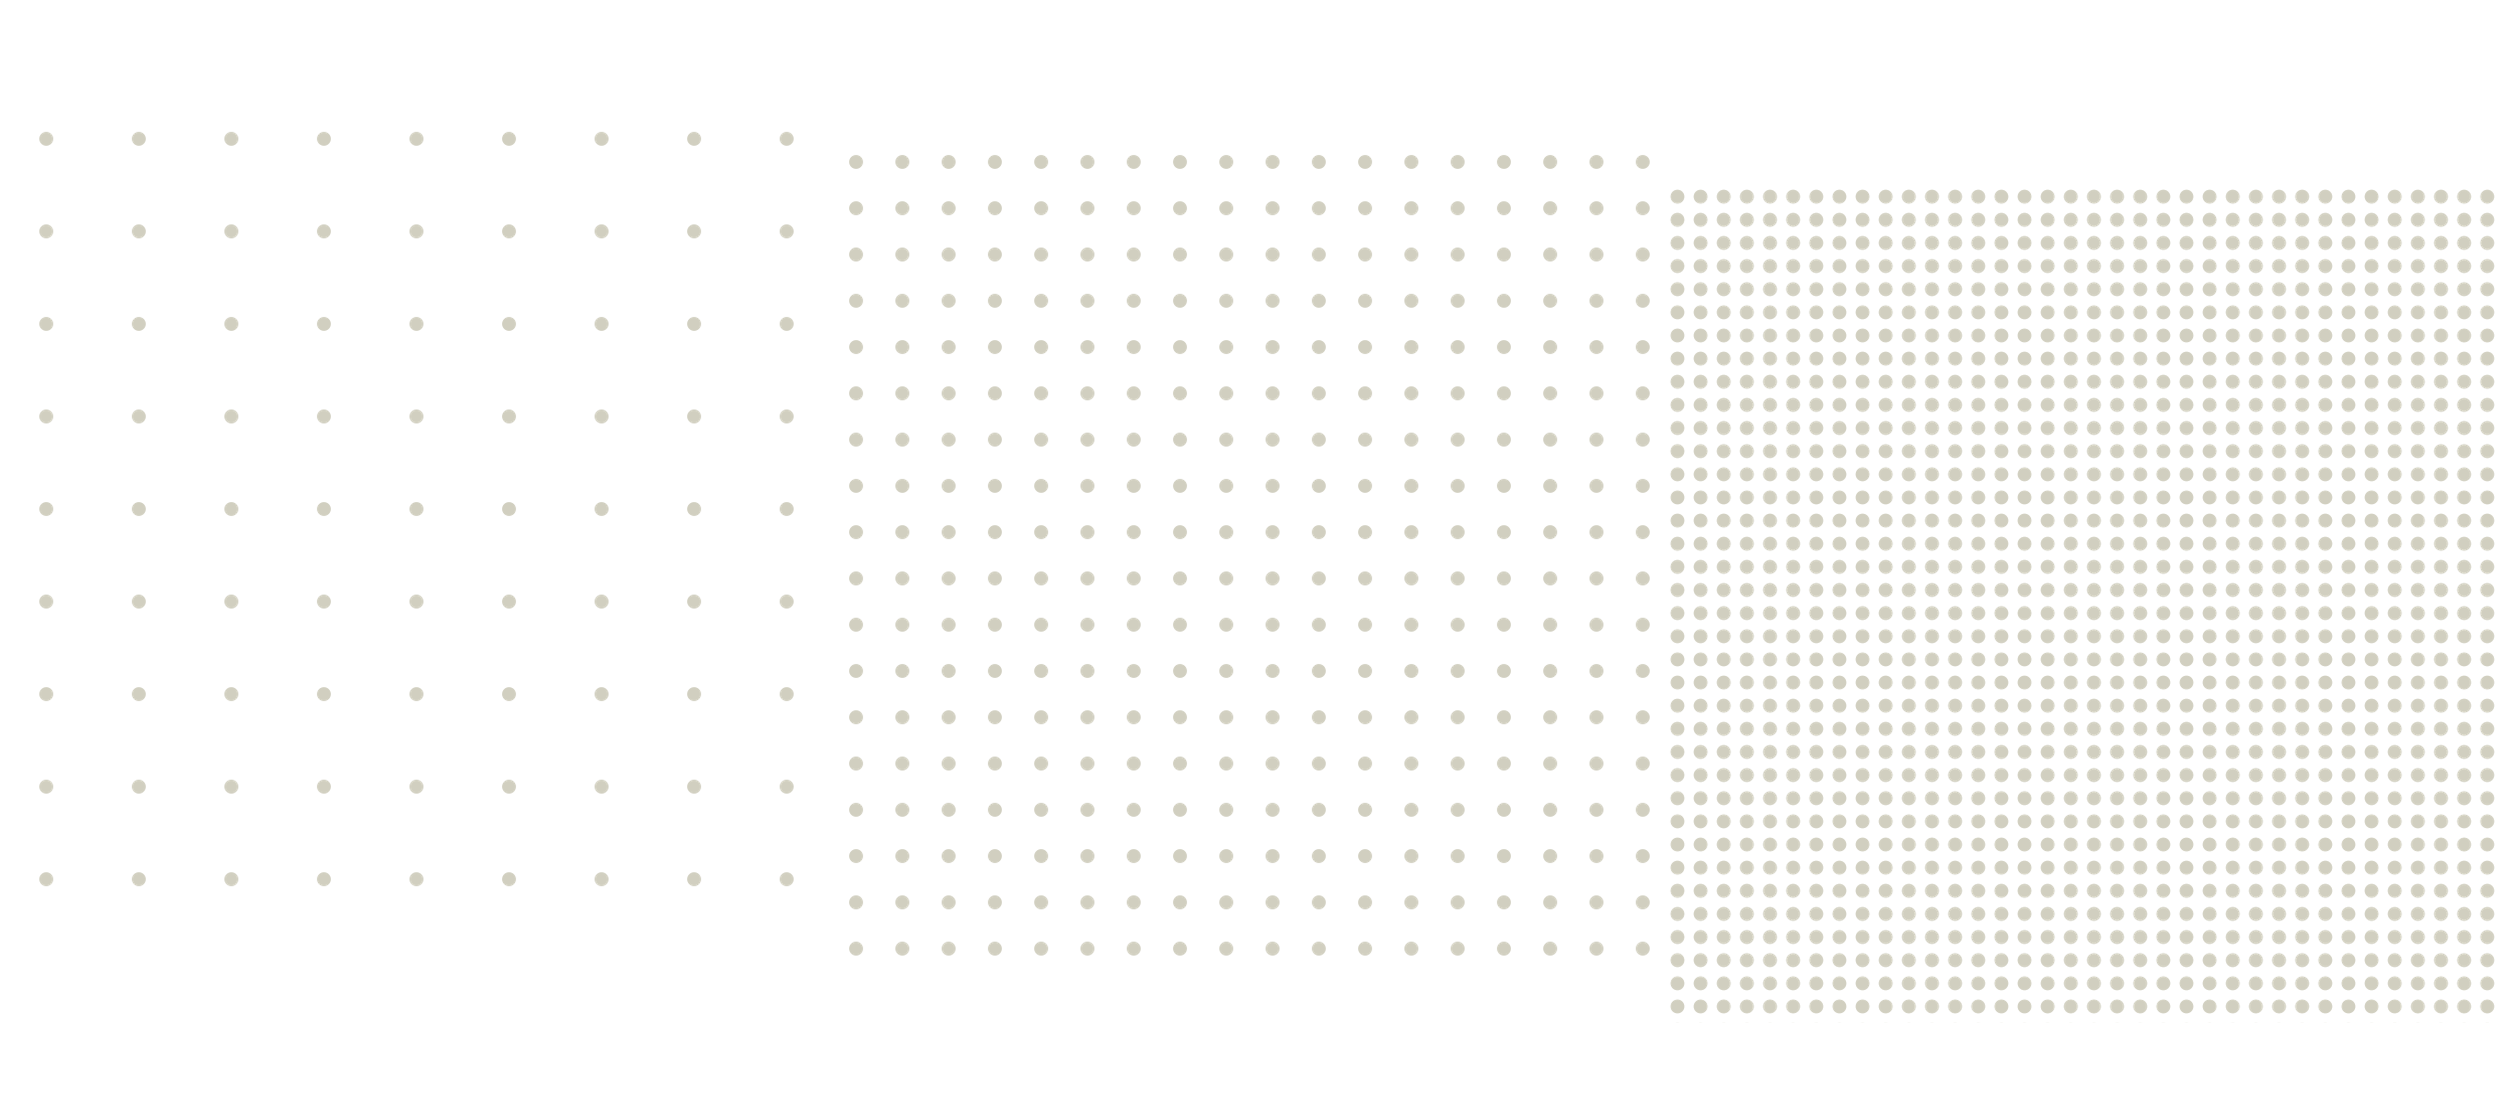
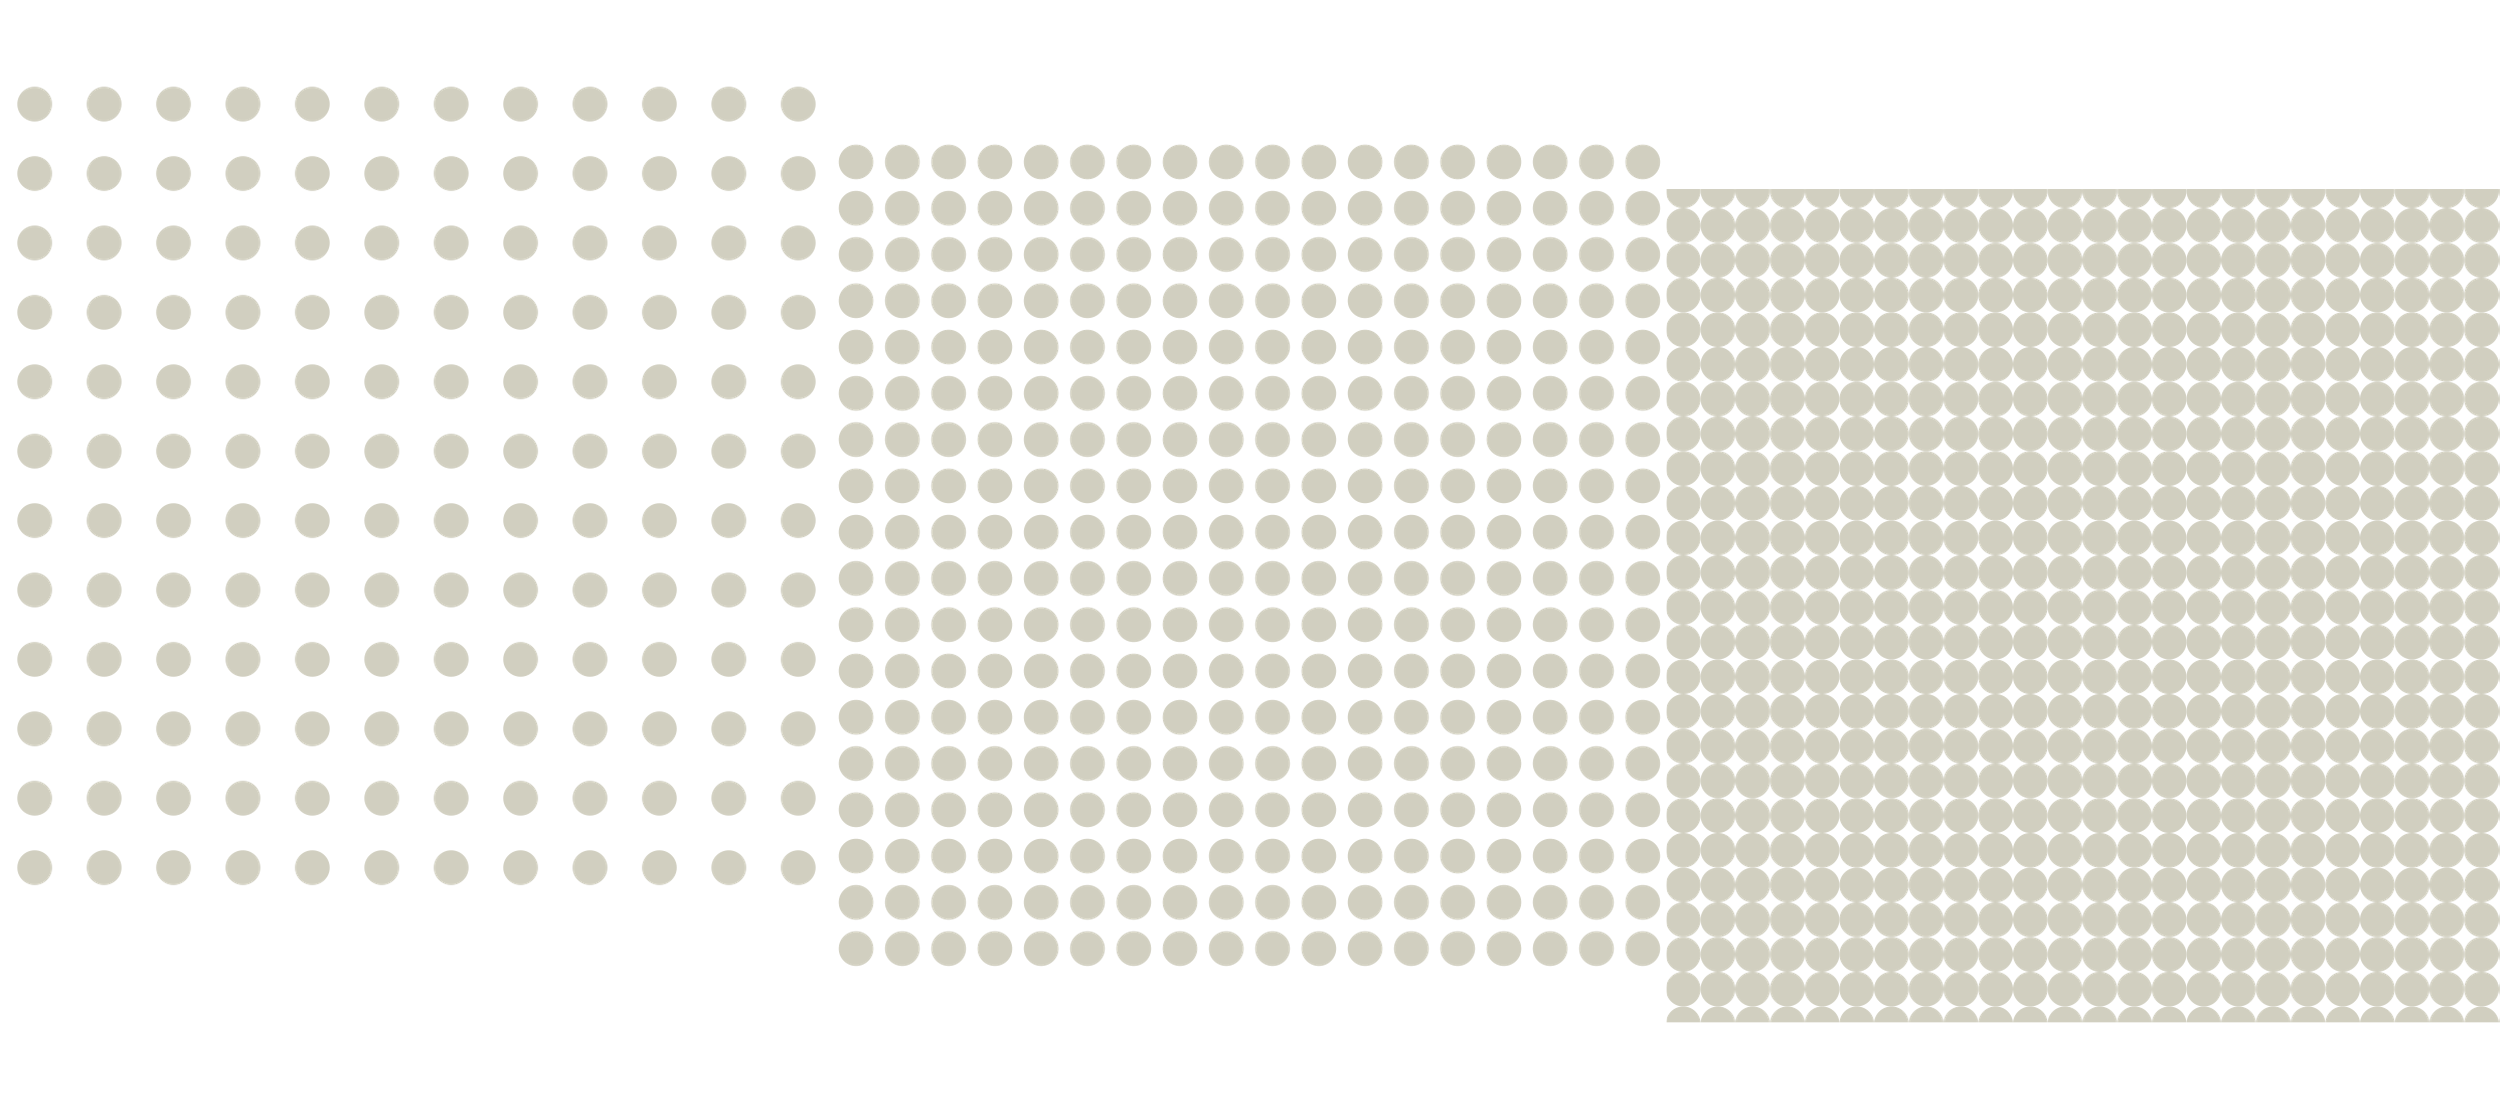
<svg xmlns="http://www.w3.org/2000/svg" viewBox="0 0 216.1 96.71" style="color: #D1CFC0;">
  <defs>
-     <pattern id="pattern-light" patternUnits="userSpaceOnUse" width="8" height="8">
-       <circle cx="4" cy="4" r="0.6" fill="currentColor" />
+     <pattern id="pattern-light" patternUnits="userSpaceOnUse" width="12" height="12">
+       <circle cx="3" cy="3" r="1.5" fill="currentColor" />
+       <circle cx="9" cy="3" r="1.5" fill="currentColor" />
+       <circle cx="3" cy="9" r="1.5" fill="currentColor" />
+       <circle cx="9" cy="9" r="1.5" fill="currentColor" />
    </pattern>
-     <pattern id="pattern-medium" patternUnits="userSpaceOnUse" width="8" height="8">
-       <circle cx="2" cy="2" r="0.6" fill="currentColor" />
-       <circle cx="6" cy="2" r="0.6" fill="currentColor" />
-       <circle cx="2" cy="6" r="0.6" fill="currentColor" />
-       <circle cx="6" cy="6" r="0.6" fill="currentColor" />
+     <pattern id="pattern-medium" patternUnits="userSpaceOnUse" width="12" height="12">
+       <circle cx="2" cy="2" r="1.5" fill="currentColor" />
+       <circle cx="6" cy="2" r="1.5" fill="currentColor" />
+       <circle cx="10" cy="2" r="1.5" fill="currentColor" />
+       <circle cx="2" cy="6" r="1.5" fill="currentColor" />
+       <circle cx="6" cy="6" r="1.5" fill="currentColor" />
+       <circle cx="10" cy="6" r="1.5" fill="currentColor" />
+       <circle cx="2" cy="10" r="1.5" fill="currentColor" />
+       <circle cx="6" cy="10" r="1.5" fill="currentColor" />
+       <circle cx="10" cy="10" r="1.5" fill="currentColor" />
    </pattern>
-     <pattern id="pattern-dark" patternUnits="userSpaceOnUse" width="8" height="8">
-       <circle cx="1" cy="1" r="0.6" fill="currentColor" />
-       <circle cx="3" cy="1" r="0.6" fill="currentColor" />
-       <circle cx="5" cy="1" r="0.6" fill="currentColor" />
-       <circle cx="7" cy="1" r="0.6" fill="currentColor" />
-       <circle cx="1" cy="3" r="0.6" fill="currentColor" />
-       <circle cx="3" cy="3" r="0.6" fill="currentColor" />
-       <circle cx="5" cy="3" r="0.6" fill="currentColor" />
-       <circle cx="7" cy="3" r="0.6" fill="currentColor" />
-       <circle cx="1" cy="5" r="0.6" fill="currentColor" />
-       <circle cx="3" cy="5" r="0.6" fill="currentColor" />
-       <circle cx="5" cy="5" r="0.6" fill="currentColor" />
-       <circle cx="7" cy="5" r="0.6" fill="currentColor" />
-       <circle cx="1" cy="7" r="0.6" fill="currentColor" />
-       <circle cx="3" cy="7" r="0.6" fill="currentColor" />
-       <circle cx="5" cy="7" r="0.6" fill="currentColor" />
-       <circle cx="7" cy="7" r="0.6" fill="currentColor" />
+     <pattern id="pattern-dark" patternUnits="userSpaceOnUse" width="12" height="12">
+       <circle cx="1.5" cy="1.5" r="1.5" fill="currentColor" />
+       <circle cx="4.5" cy="1.5" r="1.5" fill="currentColor" />
+       <circle cx="7.5" cy="1.5" r="1.5" fill="currentColor" />
+       <circle cx="10.5" cy="1.5" r="1.5" fill="currentColor" />
+       <circle cx="1.5" cy="4.5" r="1.5" fill="currentColor" />
+       <circle cx="4.5" cy="4.5" r="1.5" fill="currentColor" />
+       <circle cx="7.5" cy="4.5" r="1.5" fill="currentColor" />
+       <circle cx="10.5" cy="4.5" r="1.5" fill="currentColor" />
+       <circle cx="1.5" cy="7.5" r="1.5" fill="currentColor" />
+       <circle cx="4.5" cy="7.5" r="1.5" fill="currentColor" />
+       <circle cx="7.5" cy="7.5" r="1.5" fill="currentColor" />
+       <circle cx="10.5" cy="7.5" r="1.5" fill="currentColor" />
+       <circle cx="1.5" cy="10.5" r="1.5" fill="currentColor" />
+       <circle cx="4.5" cy="10.5" r="1.5" fill="currentColor" />
+       <circle cx="7.5" cy="10.5" r="1.5" fill="currentColor" />
+       <circle cx="10.5" cy="10.5" r="1.5" fill="currentColor" />
    </pattern>
  </defs>
-   <rect x="0" y="6" width="72.03" height="72.03" fill="url(#pattern-light)" />
+   <rect x="0" y="6.34" width="72.03" height="72.03" fill="url(#pattern-light)" />
  <rect x="72.03" y="12.34" width="72.03" height="72.03" fill="url(#pattern-medium)" />
  <rect x="144.06" y="16.34" width="72.03" height="72.03" fill="url(#pattern-dark)" />
</svg>
